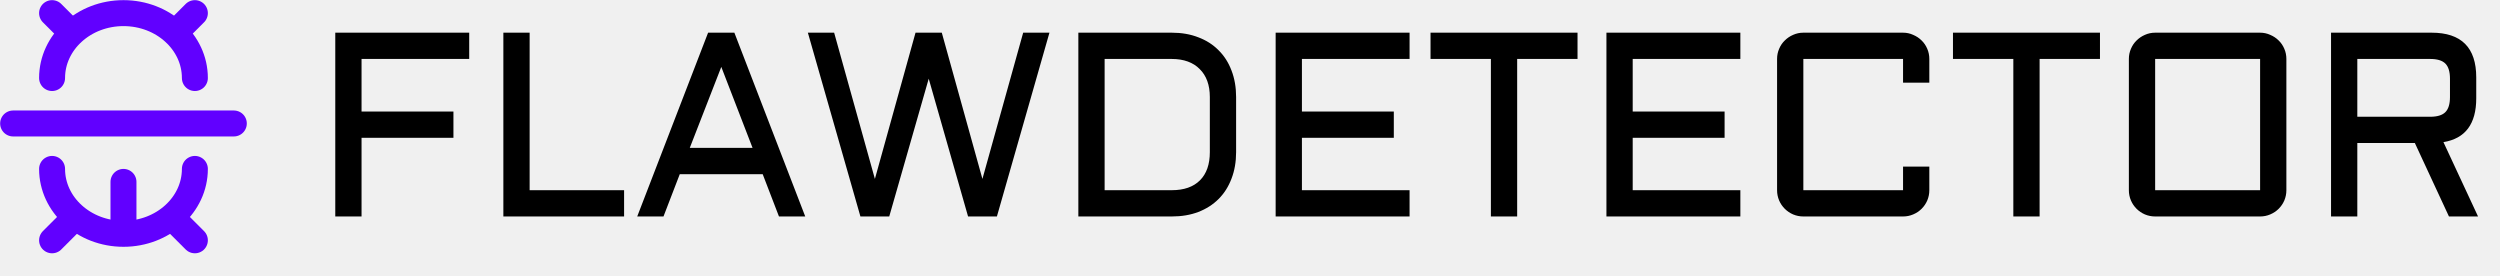
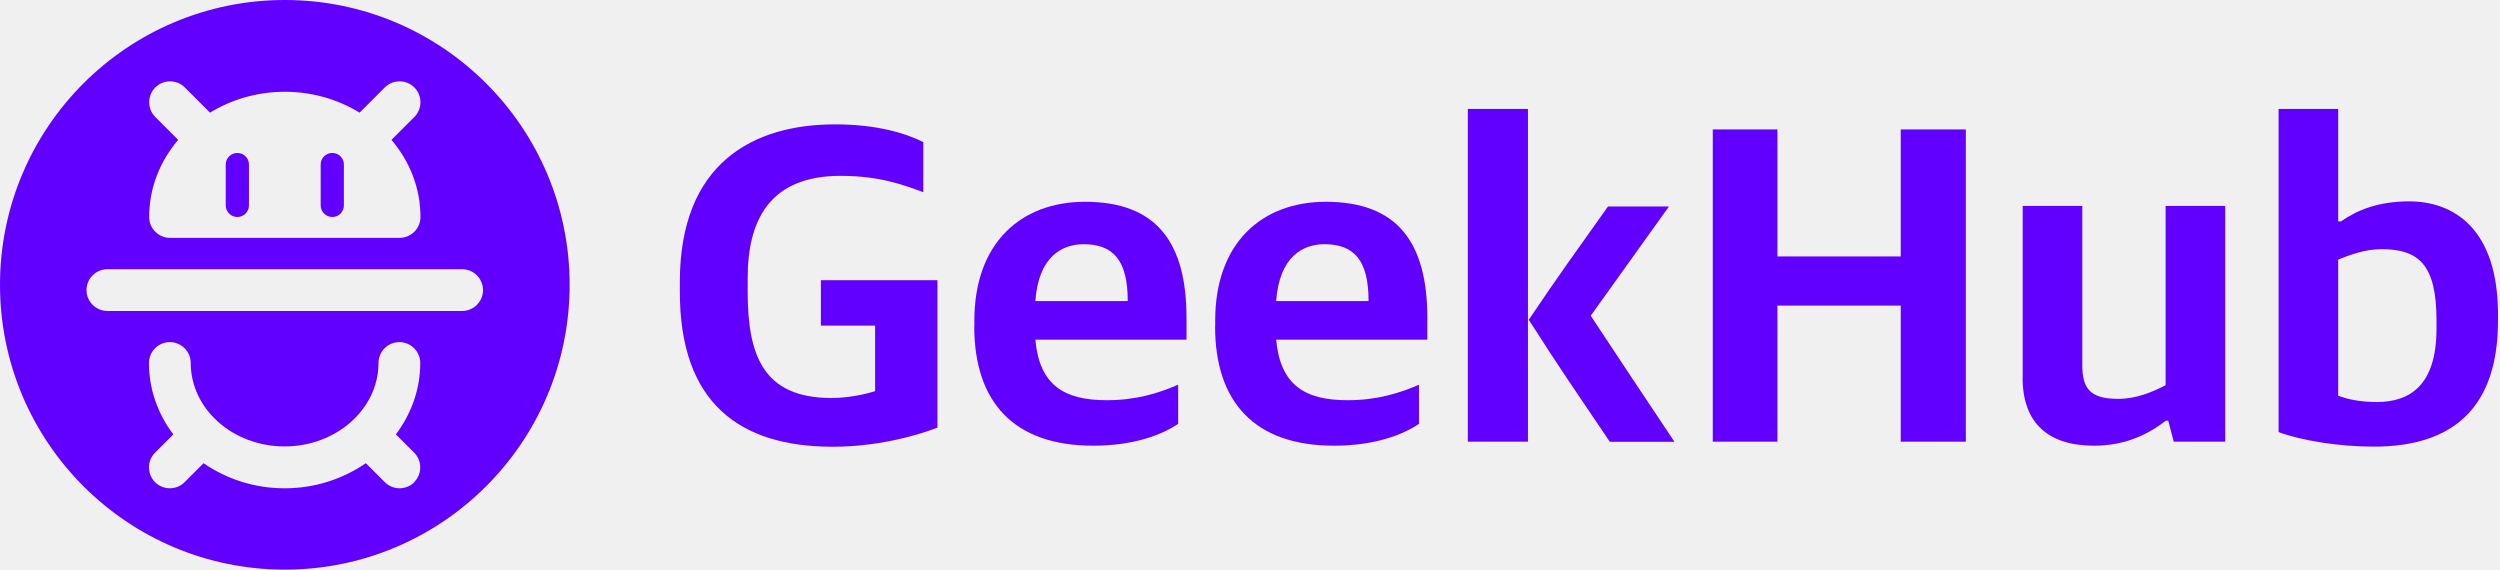
- <svg xmlns="http://www.w3.org/2000/svg" width="381" height="42" viewBox="0 0 381 42" fill="none">
-   <path d="M51.096 4.981H71.507V8.985H55.1V16.993H69.104V20.997H55.1V32.989H51.096V4.981ZM80.716 4.981V28.985H95.111V32.989H76.712V4.981H80.716ZM111.918 4.981L122.718 32.989H118.714L116.234 26.544H103.597L101.117 32.989H97.113L107.914 4.981H111.918ZM105.121 22.54H114.691L109.925 10.196L105.121 22.54ZM131.127 32.989L123.119 4.981H127.123L133.334 27.267L139.525 4.981H143.529L149.721 27.267L155.932 4.981H159.936L151.928 32.989H147.533L141.537 11.993L135.521 32.989H131.127ZM178.579 28.985C180.44 28.985 181.873 28.484 182.875 27.481C183.878 26.479 184.379 25.047 184.379 23.185V14.786C184.379 13.875 184.249 13.061 183.989 12.345C183.728 11.629 183.344 11.023 182.836 10.528C182.342 10.021 181.736 9.636 181.02 9.376C180.304 9.116 179.49 8.985 178.579 8.985H168.344V28.985H178.579ZM164.34 32.989V4.981H178.579C180.076 4.981 181.424 5.216 182.621 5.685C183.832 6.14 184.861 6.798 185.707 7.657C186.567 8.504 187.224 9.532 187.68 10.743C188.149 11.954 188.383 13.302 188.383 14.786V23.185C188.383 24.669 188.149 26.017 187.68 27.227C187.224 28.439 186.567 29.474 185.707 30.333C184.861 31.179 183.832 31.837 182.621 32.306C181.424 32.761 180.076 32.989 178.579 32.989H164.34ZM194.409 4.981H214.819V8.985H198.413V16.993H212.417V20.997H198.413V28.985H214.819V32.989H194.409V4.981ZM218.013 4.981H240.415V8.985H231.216V32.989H227.212V8.985H218.013V4.981ZM244.82 4.981H265.23V8.985H248.824V16.993H262.828V20.997H248.824V28.985H265.23V32.989H244.82V4.981ZM270.826 8.985C270.826 8.438 270.93 7.924 271.139 7.442C271.347 6.948 271.633 6.524 271.998 6.173C272.363 5.808 272.786 5.522 273.268 5.313C273.762 5.092 274.283 4.981 274.83 4.981H290.025C290.572 4.981 291.087 5.092 291.568 5.313C292.063 5.522 292.493 5.808 292.857 6.173C293.222 6.524 293.508 6.948 293.717 7.442C293.925 7.924 294.029 8.438 294.029 8.985V12.599H290.025V8.985H274.83V28.985H290.025V25.392H294.029V28.985C294.029 29.532 293.925 30.053 293.717 30.548C293.508 31.03 293.222 31.453 292.857 31.817C292.493 32.182 292.063 32.468 291.568 32.677C291.087 32.885 290.572 32.989 290.025 32.989H274.83C274.283 32.989 273.762 32.885 273.268 32.677C272.786 32.468 272.363 32.182 271.998 31.817C271.633 31.453 271.347 31.03 271.139 30.548C270.93 30.053 270.826 29.532 270.826 28.985V8.985ZM297.633 4.981H320.036V8.985H310.836V32.989H306.832V8.985H297.633V4.981ZM348.444 28.985C348.444 29.532 348.34 30.053 348.132 30.548C347.923 31.03 347.637 31.453 347.272 31.817C346.908 32.182 346.478 32.468 345.983 32.677C345.501 32.885 344.987 32.989 344.44 32.989H328.444C327.897 32.989 327.376 32.885 326.882 32.677C326.4 32.468 325.977 32.182 325.612 31.817C325.248 31.453 324.961 31.03 324.753 30.548C324.544 30.053 324.44 29.532 324.44 28.985V8.985C324.44 8.438 324.544 7.924 324.753 7.442C324.961 6.948 325.248 6.524 325.612 6.173C325.977 5.808 326.4 5.522 326.882 5.313C327.376 5.092 327.897 4.981 328.444 4.981H344.44C344.987 4.981 345.501 5.092 345.983 5.313C346.478 5.522 346.908 5.808 347.272 6.173C347.637 6.524 347.923 6.948 348.132 7.442C348.34 7.924 348.444 8.438 348.444 8.985V28.985ZM328.444 8.985V28.985H344.44V8.985H328.444ZM377.38 14.981C377.38 18.888 375.713 21.114 372.38 21.661L377.654 32.989H373.22L368.025 21.798H359.255V32.989H355.251V4.981H370.583C375.114 4.981 377.38 7.254 377.38 11.798V14.981ZM359.255 17.794H370.368C371.436 17.794 372.204 17.56 372.673 17.091C373.142 16.622 373.376 15.854 373.376 14.786V11.993C373.376 10.925 373.142 10.157 372.673 9.688C372.204 9.22 371.436 8.985 370.368 8.985H359.255V17.794Z" fill="black" />
-   <path d="M7.936 11.892C7.936 6.429 12.808 2 18.817 2C24.827 2 29.699 6.429 29.699 11.892" stroke="#6100FF" stroke-width="3.957" stroke-miterlimit="10" stroke-linecap="round" />
-   <path d="M29.699 25.742C29.699 31.205 24.827 35.634 18.817 35.634C12.808 35.634 7.936 31.205 7.936 25.742" stroke="#6100FF" stroke-width="3.957" stroke-miterlimit="10" stroke-linecap="round" />
-   <path d="M35.634 18.817H30.467H7.167H2" stroke="#6100FF" stroke-width="3.957" stroke-miterlimit="10" stroke-linecap="round" />
-   <path d="M18.817 34.645V27.72" stroke="#6100FF" stroke-width="3.957" stroke-miterlimit="10" stroke-linecap="round" />
-   <path d="M7.936 2L10.903 4.968" stroke="#6100FF" stroke-width="3.957" stroke-miterlimit="10" stroke-linecap="round" />
-   <path d="M29.699 2L26.731 4.968" stroke="#6100FF" stroke-width="3.957" stroke-miterlimit="10" stroke-linecap="round" />
-   <path d="M7.936 36.623L10.903 33.656" stroke="#6100FF" stroke-width="3.957" stroke-miterlimit="10" stroke-linecap="round" />
-   <path d="M29.699 36.623L26.731 33.656" stroke="#6100FF" stroke-width="3.957" stroke-miterlimit="10" stroke-linecap="round" />
+ <svg xmlns="http://www.w3.org/2000/svg" width="237" height="54" viewBox="0 0 237 54" fill="none">
+   <g clip-path="url(#clip0_14_3)">
+     <path d="M22.5 20.57C23.11 20.57 23.6 20.08 23.6 19.47V15.6C23.6 14.99 23.11 14.5 22.5 14.5C21.89 14.5 21.4 14.99 21.4 15.6V19.47C21.4 20.08 21.89 20.57 22.5 20.57Z" fill="#6100FF" />
+     <path d="M31.5 20.57C32.11 20.57 32.6 20.08 32.6 19.47V15.6C32.6 14.99 32.11 14.5 31.5 14.5C30.89 14.5 30.4 14.99 30.4 15.6V19.47C30.4 20.08 30.89 20.57 31.5 20.57Z" fill="#6100FF" />
+     <path d="M27 54C41.91 54 54 41.91 54 27C54 12.09 41.91 0 27 0C12.09 0 0 12.09 0 27C0 41.91 12.09 54 27 54ZM39.28 45.71C38.51 46.48 37.25 46.48 36.48 45.71L34.68 43.91C32.53 45.39 29.88 46.29 26.99 46.29C24.1 46.29 21.45 45.4 19.3 43.91L17.5 45.71C16.73 46.48 15.47 46.48 14.7 45.71C13.93 44.94 13.93 43.68 14.7 42.91L16.43 41.18C14.98 39.26 14.12 36.93 14.12 34.41C14.12 33.32 15.01 32.43 16.1 32.43C17.19 32.43 18.08 33.32 18.08 34.41C18.08 38.77 22.07 42.32 26.98 42.32C31.89 42.32 35.88 38.77 35.88 34.41C35.88 33.32 36.77 32.43 37.86 32.43C38.95 32.43 39.84 33.32 39.84 34.41C39.84 36.92 38.98 39.25 37.53 41.18L39.26 42.91C40.03 43.68 40.03 44.94 39.26 45.71H39.28ZM14.72 8.29C15.11 7.9 15.61 7.71 16.12 7.71C16.63 7.71 17.13 7.9 17.52 8.29L19.91 10.68C21.94 9.43 24.38 8.7 27 8.7C29.62 8.7 32.06 9.43 34.09 10.68L36.48 8.29C36.87 7.9 37.37 7.71 37.88 7.71C38.39 7.71 38.89 7.9 39.28 8.29C40.05 9.06 40.05 10.32 39.28 11.09L37.11 13.26C38.83 15.28 39.86 17.81 39.86 20.57C39.86 21.66 38.97 22.55 37.88 22.55H16.12C15.03 22.55 14.14 21.66 14.14 20.57C14.14 17.81 15.17 15.28 16.89 13.26L14.72 11.09C13.95 10.32 13.95 9.06 14.72 8.29ZM10.18 25.52H43.81C44.9 25.52 45.79 26.41 45.79 27.5C45.79 28.59 44.9 29.48 43.81 29.48H10.18C9.09 29.48 8.2 28.59 8.2 27.5C8.2 26.41 9.09 25.52 10.18 25.52Z" fill="#6100FF" />
+     <path d="M64.45 27.67V26.72C64.45 15.46 71.4 11.79 79.16 11.79C83.09 11.79 85.81 12.61 87.53 13.47V18.22C85.76 17.57 83.47 16.67 79.68 16.67C72.91 16.67 70.88 20.94 70.88 26.34V27.68C70.88 33.68 72.35 37.73 78.82 37.73C80.42 37.73 82.01 37.38 82.96 37.08V30.87H77.82V26.56H88.87V40.54C86.63 41.4 82.96 42.35 78.95 42.35C70.06 42.35 64.45 38.16 64.45 27.68V27.67Z" fill="#6100FF" />
+     <path d="M92.37 30.95V30.39C92.37 23.01 96.81 19.13 102.86 19.13C109.63 19.13 112.48 22.97 112.48 30.13V32.2H98.15C98.54 36.51 100.87 37.94 104.92 37.94C107.68 37.94 109.8 37.29 111.69 36.47V40.18C110.14 41.22 107.5 42.25 103.62 42.25C96.11 42.25 92.36 38.11 92.36 30.94H92.37V30.95ZM98.15 28.54H106.91C106.91 24.61 105.49 23.15 102.72 23.15C100.69 23.15 98.45 24.32 98.15 28.54Z" fill="#6100FF" />
+     <path d="M115.2 30.95V30.39C115.2 23.01 119.64 19.13 125.69 19.13C132.46 19.13 135.31 22.97 135.31 30.13V32.2H120.98C121.37 36.51 123.7 37.94 127.75 37.94C130.51 37.94 132.63 37.29 134.52 36.47V40.18C132.97 41.22 130.33 42.25 126.45 42.25C118.94 42.25 115.19 38.11 115.19 30.94H115.2V30.95ZM120.98 28.54H129.74C129.74 24.61 128.32 23.15 125.55 23.15C123.52 23.15 121.28 24.32 120.98 28.54Z" fill="#6100FF" />
+     <path d="M139.15 10.33H144.85V41.87H139.15V10.33ZM144.93 30.31C147.86 25.95 149.42 23.84 152.44 19.57H158.22L150.8 29.93C153.95 34.72 155.55 37.09 158.74 41.88H152.61C149.46 37.22 147.91 34.98 144.93 30.32V30.31Z" fill="#6100FF" />
+     <path d="M162.37 12.27H168.5V24.31H180.19V12.27H186.36V41.87H180.19V28.97H168.5V41.87H162.37V12.27Z" fill="#6100FF" />
+     <path d="M191.75 35.79V19.52H197.4V34.62C197.4 36.91 198.22 37.81 200.81 37.81C202.54 37.81 204.05 37.16 205.3 36.52V19.52H210.95V41.87H206.07L205.55 39.88H205.33C203.47 41.3 201.32 42.25 198.51 42.25C194.24 42.25 191.74 40.18 191.74 35.78H191.75V35.79Z" fill="#6100FF" />
+     <path d="M216.01 40.97V10.33H221.66V20.99H221.92C223.47 19.91 225.46 19.09 228.39 19.09C232.58 19.09 236.81 21.64 236.81 29.83V30.39C236.81 38.5 232.71 42.34 225.03 42.34C221.79 42.34 218.21 41.78 216.01 40.96V40.97ZM230.98 31.17V30.39C230.98 25.13 229.34 23.62 225.76 23.62C224.08 23.62 222.52 24.27 221.66 24.61V37.51C222.44 37.81 223.6 38.11 225.33 38.11C228.35 38.11 230.98 36.64 230.98 31.16V31.17Z" fill="#6100FF" />
+   </g>
+   <defs>
+     <clipPath id="clip0_14_3">
+       <rect width="236.81" height="54" fill="white" />
+     </clipPath>
+   </defs>
</svg>
